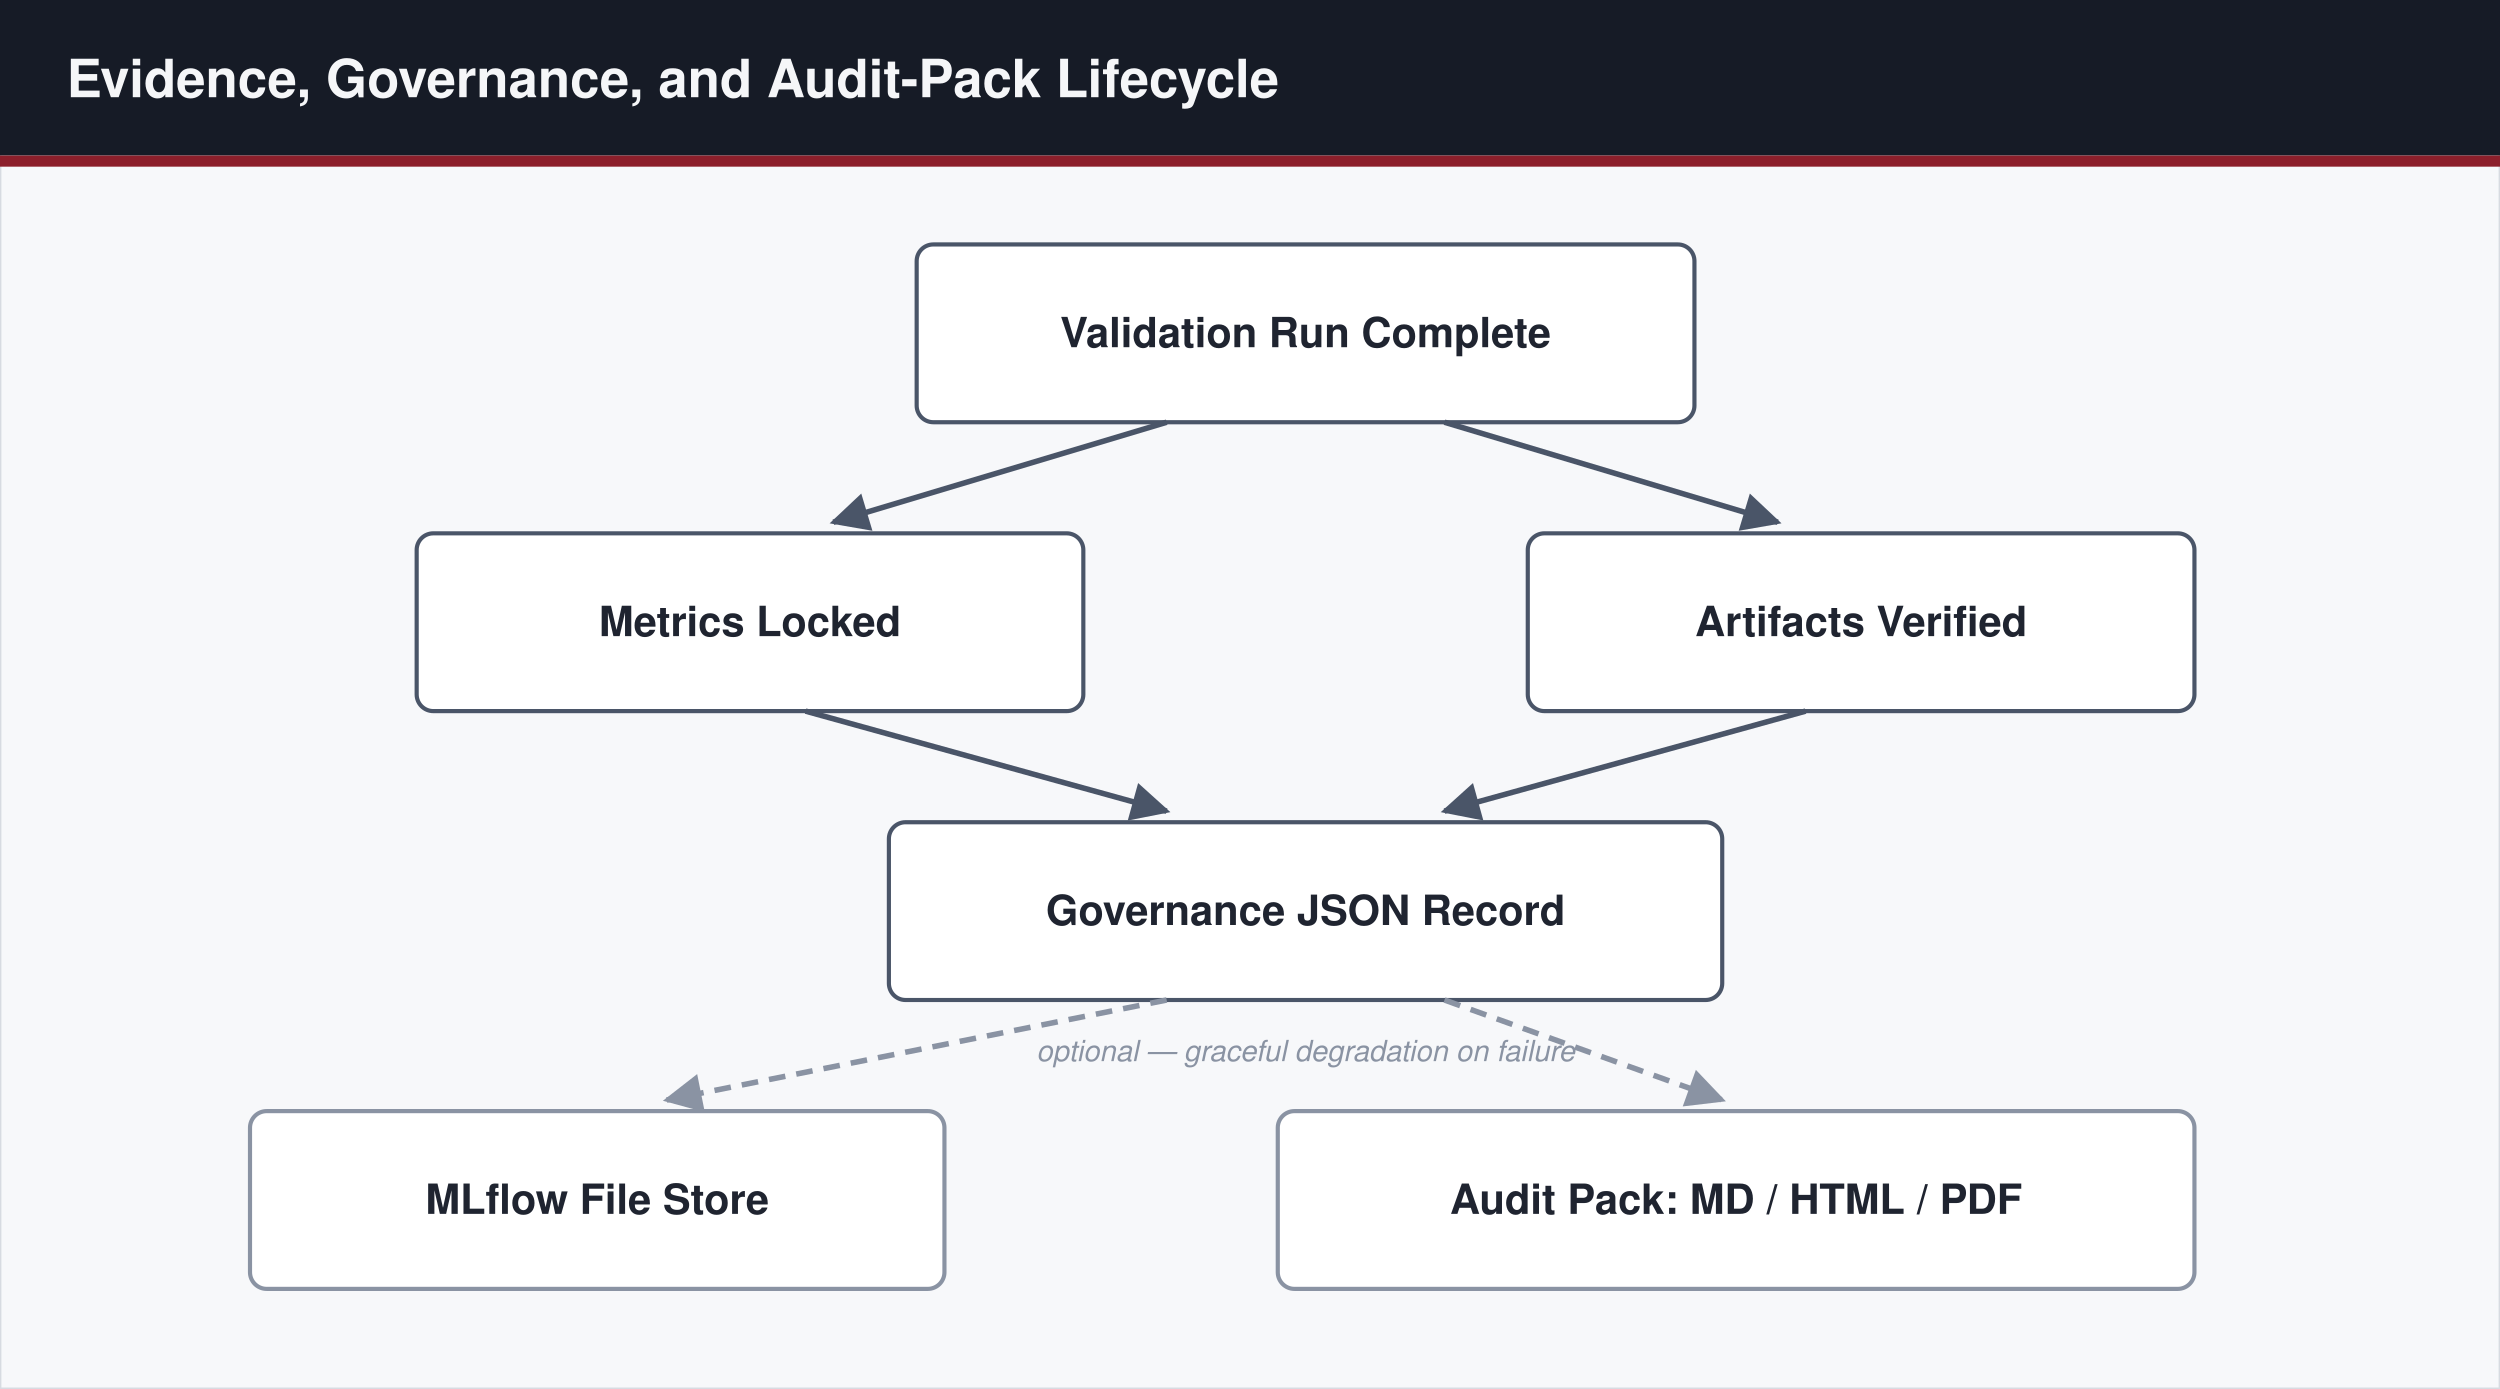
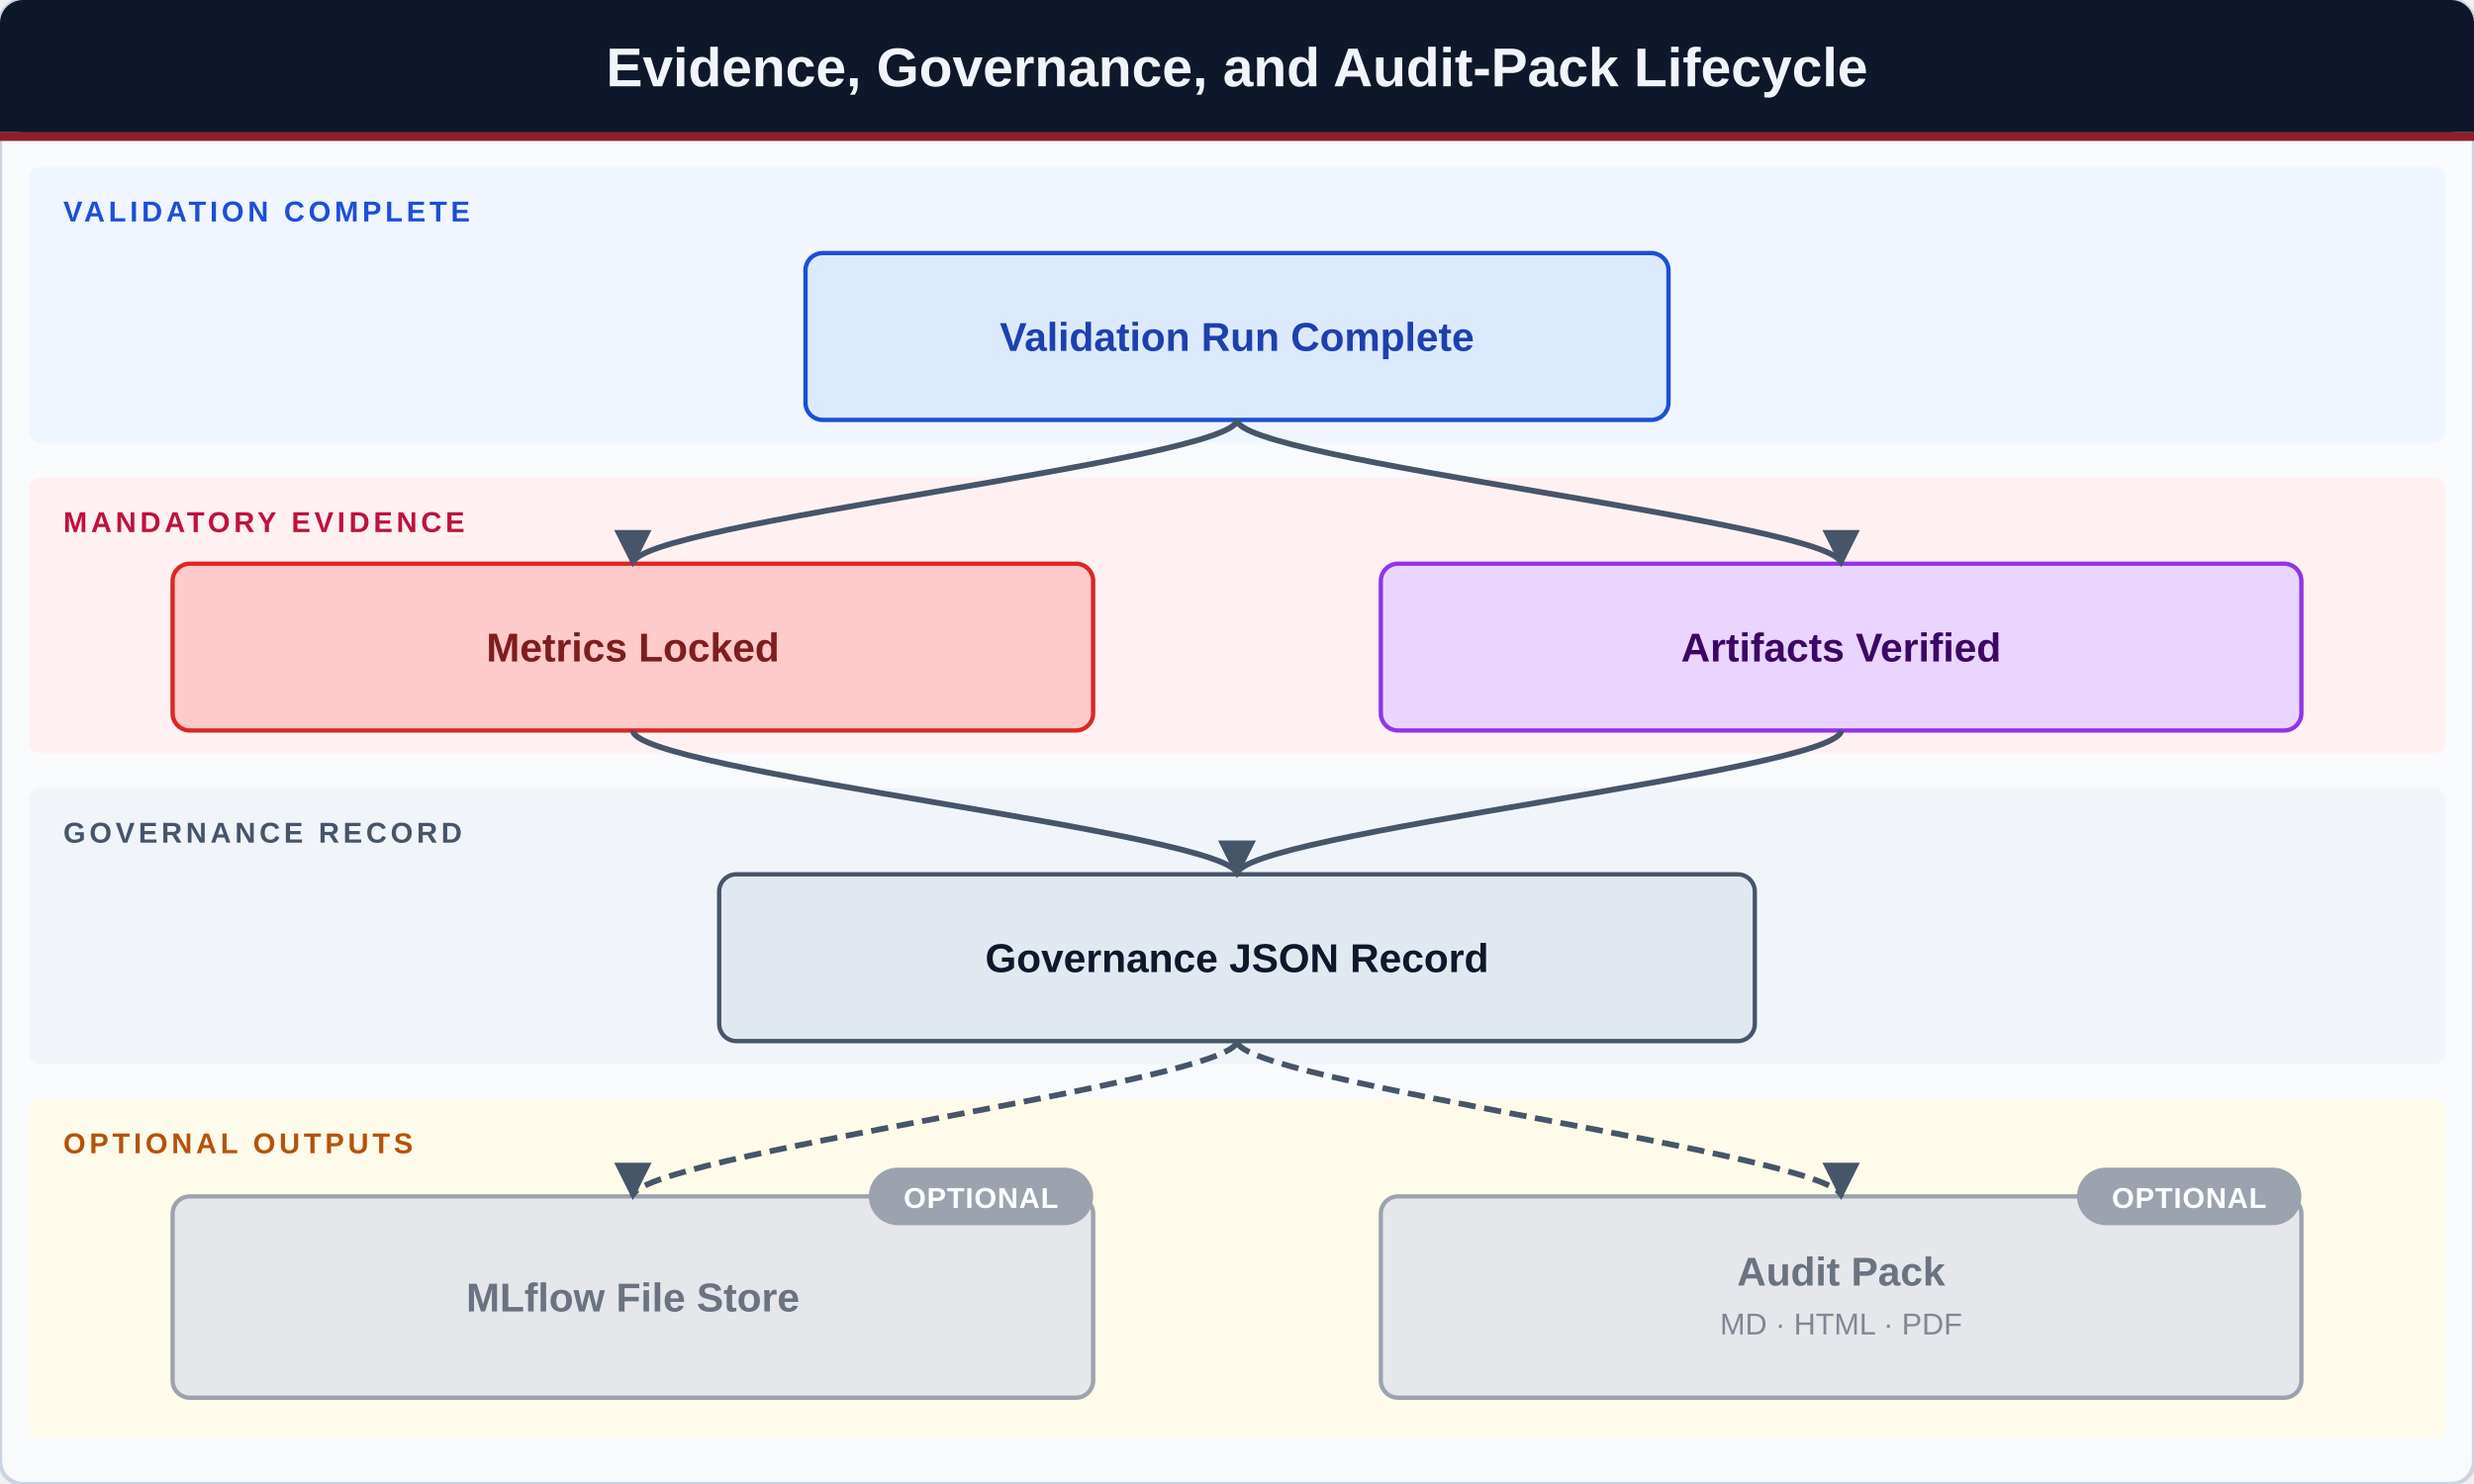
- <svg xmlns="http://www.w3.org/2000/svg" viewBox="0 0 900 500" width="900" height="500" role="img" aria-labelledby="d4title d4desc">
+ <svg xmlns="http://www.w3.org/2000/svg" viewBox="0 0 860 516" width="860" height="516" role="img" aria-labelledby="d4title d4desc">
  <defs>
-     <marker id="d4-arrow" viewBox="0 0 10 10" refX="9" refY="5" markerWidth="7" markerHeight="7" orient="auto-start-reverse">
-       <path d="M0,0 L10,5 L0,10 z" fill="#4a5568" />
-     </marker>
-     <marker id="d4-arrow-muted" viewBox="0 0 10 10" refX="9" refY="5" markerWidth="7" markerHeight="7" orient="auto-start-reverse">
-       <path d="M0,0 L10,5 L0,10 z" fill="#8a93a3" />
+     <marker id="d4-ah" viewBox="0 0 10 10" refX="9" refY="5" markerWidth="6.5" markerHeight="6.5" orient="auto">
+       <polygon points="0,0 10,5 0,10" fill="#475569" />
    </marker>
  </defs>
-   <rect x="0" y="0" width="900" height="500" fill="#f7f8fa" stroke="#d7dbe1" stroke-width="1" />
-   <rect x="0" y="0" width="900" height="56" fill="#161b26" />
-   <text x="24" y="35" font-family="Segoe UI, Helvetica, Arial, sans-serif" font-size="19" font-weight="600" fill="#f5f6f8">Evidence, Governance, and Audit-Pack Lifecycle</text>
-   <rect x="0" y="56" width="900" height="4" fill="#8c1f2b" />
-   <rect x="330" y="88" width="280" height="64" rx="6" fill="#ffffff" stroke="#4a5568" stroke-width="1.5" />
-   <text x="470" y="125" text-anchor="middle" font-family="Segoe UI, Helvetica, Arial, sans-serif" font-size="15" font-weight="600" fill="#1f2430">Validation Run Complete</text>
-   <rect x="150" y="192" width="240" height="64" rx="6" fill="#ffffff" stroke="#4a5568" stroke-width="1.5" />
-   <text x="270" y="229" text-anchor="middle" font-family="Segoe UI, Helvetica, Arial, sans-serif" font-size="15" font-weight="600" fill="#1f2430">Metrics Locked</text>
-   <rect x="550" y="192" width="240" height="64" rx="6" fill="#ffffff" stroke="#4a5568" stroke-width="1.5" />
-   <text x="670" y="229" text-anchor="middle" font-family="Segoe UI, Helvetica, Arial, sans-serif" font-size="15" font-weight="600" fill="#1f2430">Artifacts Verified</text>
-   <rect x="320" y="296" width="300" height="64" rx="6" fill="#ffffff" stroke="#4a5568" stroke-width="1.5" />
-   <text x="470" y="333" text-anchor="middle" font-family="Segoe UI, Helvetica, Arial, sans-serif" font-size="15" font-weight="600" fill="#1f2430">Governance JSON Record</text>
-   <rect x="90" y="400" width="250" height="64" rx="6" fill="#ffffff" stroke="#8a93a3" stroke-width="1.5" />
-   <text x="215" y="437" text-anchor="middle" font-family="Segoe UI, Helvetica, Arial, sans-serif" font-size="15" font-weight="600" fill="#1f2430">MLflow File Store</text>
-   <rect x="460" y="400" width="330" height="64" rx="6" fill="#ffffff" stroke="#8a93a3" stroke-width="1.5" />
-   <text x="625" y="437" text-anchor="middle" font-family="Segoe UI, Helvetica, Arial, sans-serif" font-size="15" font-weight="600" fill="#1f2430">Audit Pack: MD / HTML / PDF</text>
-   <line x1="420" y1="152" x2="300" y2="188" stroke="#4a5568" stroke-width="2" marker-end="url(#d4-arrow)" />
-   <line x1="520" y1="152" x2="640" y2="188" stroke="#4a5568" stroke-width="2" marker-end="url(#d4-arrow)" />
-   <line x1="290" y1="256" x2="420" y2="292" stroke="#4a5568" stroke-width="2" marker-end="url(#d4-arrow)" />
-   <line x1="650" y1="256" x2="520" y2="292" stroke="#4a5568" stroke-width="2" marker-end="url(#d4-arrow)" />
-   <line x1="420" y1="360" x2="240" y2="396" stroke="#8a93a3" stroke-width="2" stroke-dasharray="6,4" marker-end="url(#d4-arrow-muted)" />
-   <line x1="520" y1="360" x2="620" y2="396" stroke="#8a93a3" stroke-width="2" stroke-dasharray="6,4" marker-end="url(#d4-arrow-muted)" />
-   <text x="470" y="382" text-anchor="middle" font-family="Segoe UI, Helvetica, Arial, sans-serif" font-style="italic" font-size="10.5" fill="#8a93a3">optional — graceful degradation on failure</text>
+   <rect x="0" y="0" width="860" height="516" rx="8" fill="#F8FAFC" stroke="#CBD5E1" stroke-width="1.5" />
+   <rect x="0" y="0" width="860" height="46" rx="8" fill="#0F172A" />
+   <rect x="0" y="34" width="860" height="12" fill="#0F172A" />
+   <rect x="0" y="46" width="860" height="3" fill="#8C1F2B" />
+   <text x="430" y="30" text-anchor="middle" font-family="'Segoe UI','Helvetica Neue',Arial,sans-serif" font-size="19" font-weight="700" fill="#F1F5F9">Evidence, Governance, and Audit-Pack Lifecycle</text>
+   <rect x="10" y="58" width="840" height="96" rx="4" fill="#EFF6FF" />
+   <text x="22" y="77" font-family="'Segoe UI','Helvetica Neue',Arial,sans-serif" font-size="10" font-weight="700" fill="#1D4ED8" letter-spacing="1.3">VALIDATION COMPLETE</text>
+   <rect x="10" y="166" width="840" height="96" rx="4" fill="#FFF1F2" />
+   <text x="22" y="185" font-family="'Segoe UI','Helvetica Neue',Arial,sans-serif" font-size="10" font-weight="700" fill="#BE123C" letter-spacing="1.3">MANDATORY EVIDENCE</text>
+   <rect x="10" y="274" width="840" height="96" rx="4" fill="#F1F5F9" />
+   <text x="22" y="293" font-family="'Segoe UI','Helvetica Neue',Arial,sans-serif" font-size="10" font-weight="700" fill="#475569" letter-spacing="1.3">GOVERNANCE RECORD</text>
+   <rect x="10" y="382" width="840" height="118" rx="4" fill="#FFFBEB" />
+   <text x="22" y="401" font-family="'Segoe UI','Helvetica Neue',Arial,sans-serif" font-size="10" font-weight="700" fill="#B45309" letter-spacing="1.3">OPTIONAL OUTPUTS</text>
+   <rect x="280" y="88" width="300" height="58" rx="6" fill="#DBEAFE" stroke="#1D4ED8" stroke-width="1.5" />
+   <text x="430" y="122" text-anchor="middle" font-family="'Segoe UI','Helvetica Neue',Arial,sans-serif" font-size="14" font-weight="700" fill="#1E40AF">Validation Run Complete</text>
+   <rect x="60" y="196" width="320" height="58" rx="6" fill="#FECACA" stroke="#DC2626" stroke-width="1.5" />
+   <text x="220" y="230" text-anchor="middle" font-family="'Segoe UI','Helvetica Neue',Arial,sans-serif" font-size="14" font-weight="700" fill="#7F1D1D">Metrics Locked</text>
+   <rect x="480" y="196" width="320" height="58" rx="6" fill="#E9D5FF" stroke="#9333EA" stroke-width="1.5" />
+   <text x="640" y="230" text-anchor="middle" font-family="'Segoe UI','Helvetica Neue',Arial,sans-serif" font-size="14" font-weight="700" fill="#3B0764">Artifacts Verified</text>
+   <rect x="250" y="304" width="360" height="58" rx="6" fill="#E2E8F0" stroke="#475569" stroke-width="1.5" />
+   <text x="430" y="338" text-anchor="middle" font-family="'Segoe UI','Helvetica Neue',Arial,sans-serif" font-size="14" font-weight="700" fill="#0F172A">Governance JSON Record</text>
+   <rect x="60" y="416" width="320" height="70" rx="6" fill="#E5E7EB" stroke="#9CA3AF" stroke-width="1.5" />
+   <text x="220" y="456" text-anchor="middle" font-family="'Segoe UI','Helvetica Neue',Arial,sans-serif" font-size="14" font-weight="700" fill="#6B7280">MLflow File Store</text>
+   <rect x="480" y="416" width="320" height="70" rx="6" fill="#E5E7EB" stroke="#9CA3AF" stroke-width="1.5" />
+   <text x="640" y="447" text-anchor="middle" font-family="'Segoe UI','Helvetica Neue',Arial,sans-serif" font-size="14" font-weight="700" fill="#6B7280">Audit Pack</text>
+   <text x="640" y="464" text-anchor="middle" font-family="'Segoe UI','Helvetica Neue',Arial,sans-serif" font-size="10.5" fill="#6B7280" opacity="0.82">MD  ·  HTML  ·  PDF</text>
+   <rect x="302" y="406" width="78" height="20" rx="10" fill="#9CA3AF" />
+   <text x="341" y="420" text-anchor="middle" font-family="'Segoe UI','Helvetica Neue',Arial,sans-serif" font-size="10" font-weight="700" letter-spacing="0.3" fill="#FFFFFF">OPTIONAL</text>
+   <rect x="722" y="406" width="78" height="20" rx="10" fill="#9CA3AF" />
+   <text x="761" y="420" text-anchor="middle" font-family="'Segoe UI','Helvetica Neue',Arial,sans-serif" font-size="10" font-weight="700" letter-spacing="0.3" fill="#FFFFFF">OPTIONAL</text>
+   <path d="M430,146 C430,160 220,182 220,196" stroke="#475569" stroke-width="2" fill="none" marker-end="url(#d4-ah)" />
+   <path d="M430,146 C430,160 640,182 640,196" stroke="#475569" stroke-width="2" fill="none" marker-end="url(#d4-ah)" />
+   <path d="M220,254 C220,268 430,290 430,304" stroke="#475569" stroke-width="2" fill="none" marker-end="url(#d4-ah)" />
+   <path d="M640,254 C640,268 430,290 430,304" stroke="#475569" stroke-width="2" fill="none" marker-end="url(#d4-ah)" />
+   <path d="M430,362 C430,376 220,402 220,416" stroke="#475569" stroke-width="2" fill="none" stroke-dasharray="6,3" marker-end="url(#d4-ah)" />
+   <path d="M430,362 C430,376 640,402 640,416" stroke="#475569" stroke-width="2" fill="none" stroke-dasharray="6,3" marker-end="url(#d4-ah)" />
</svg>
